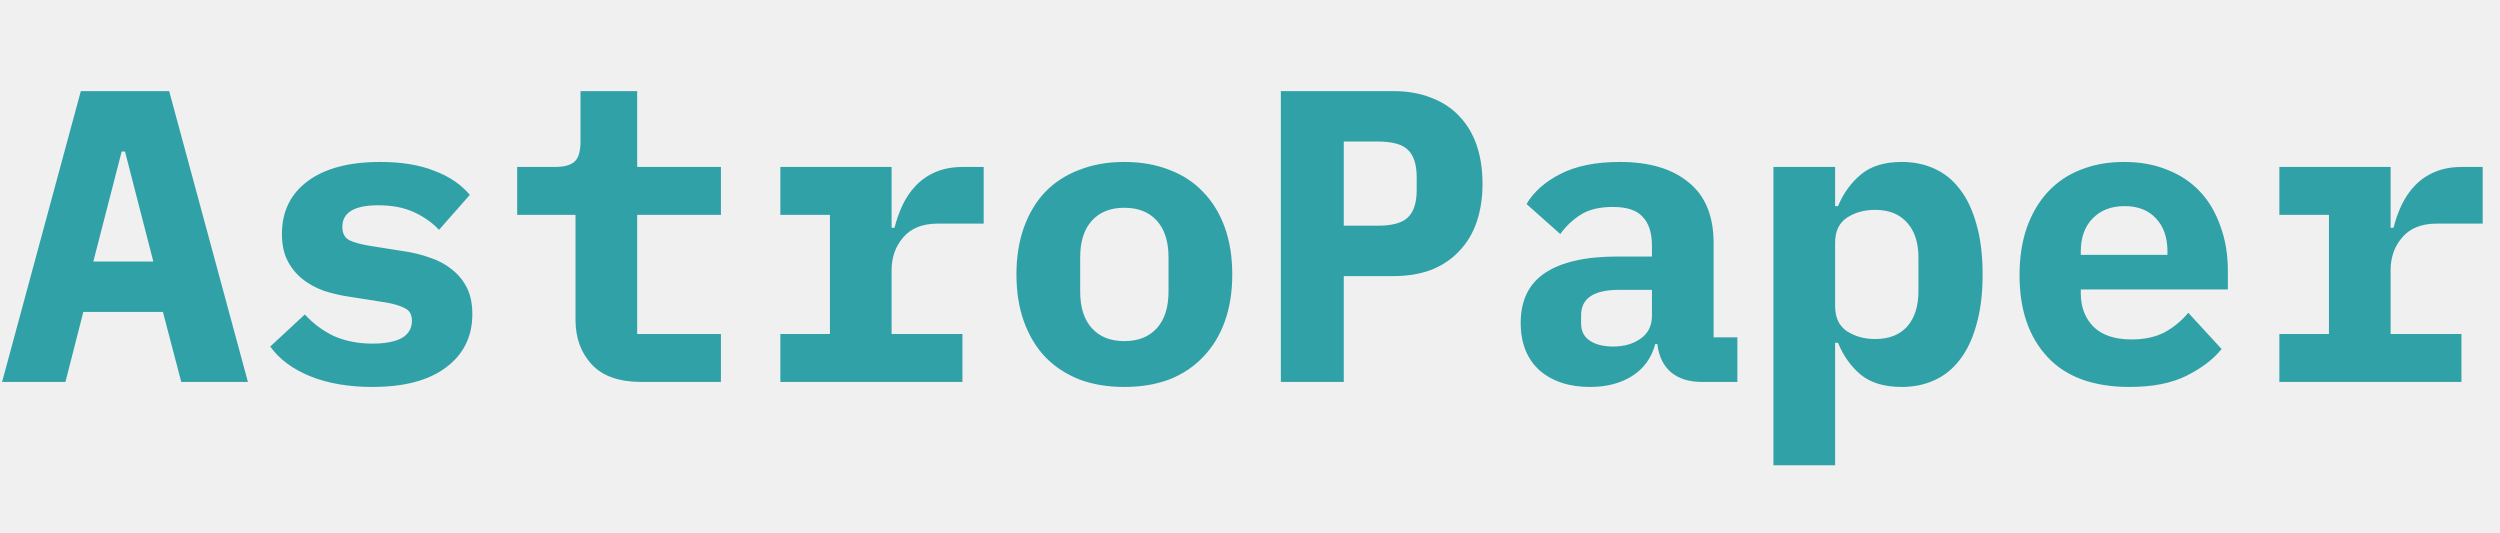
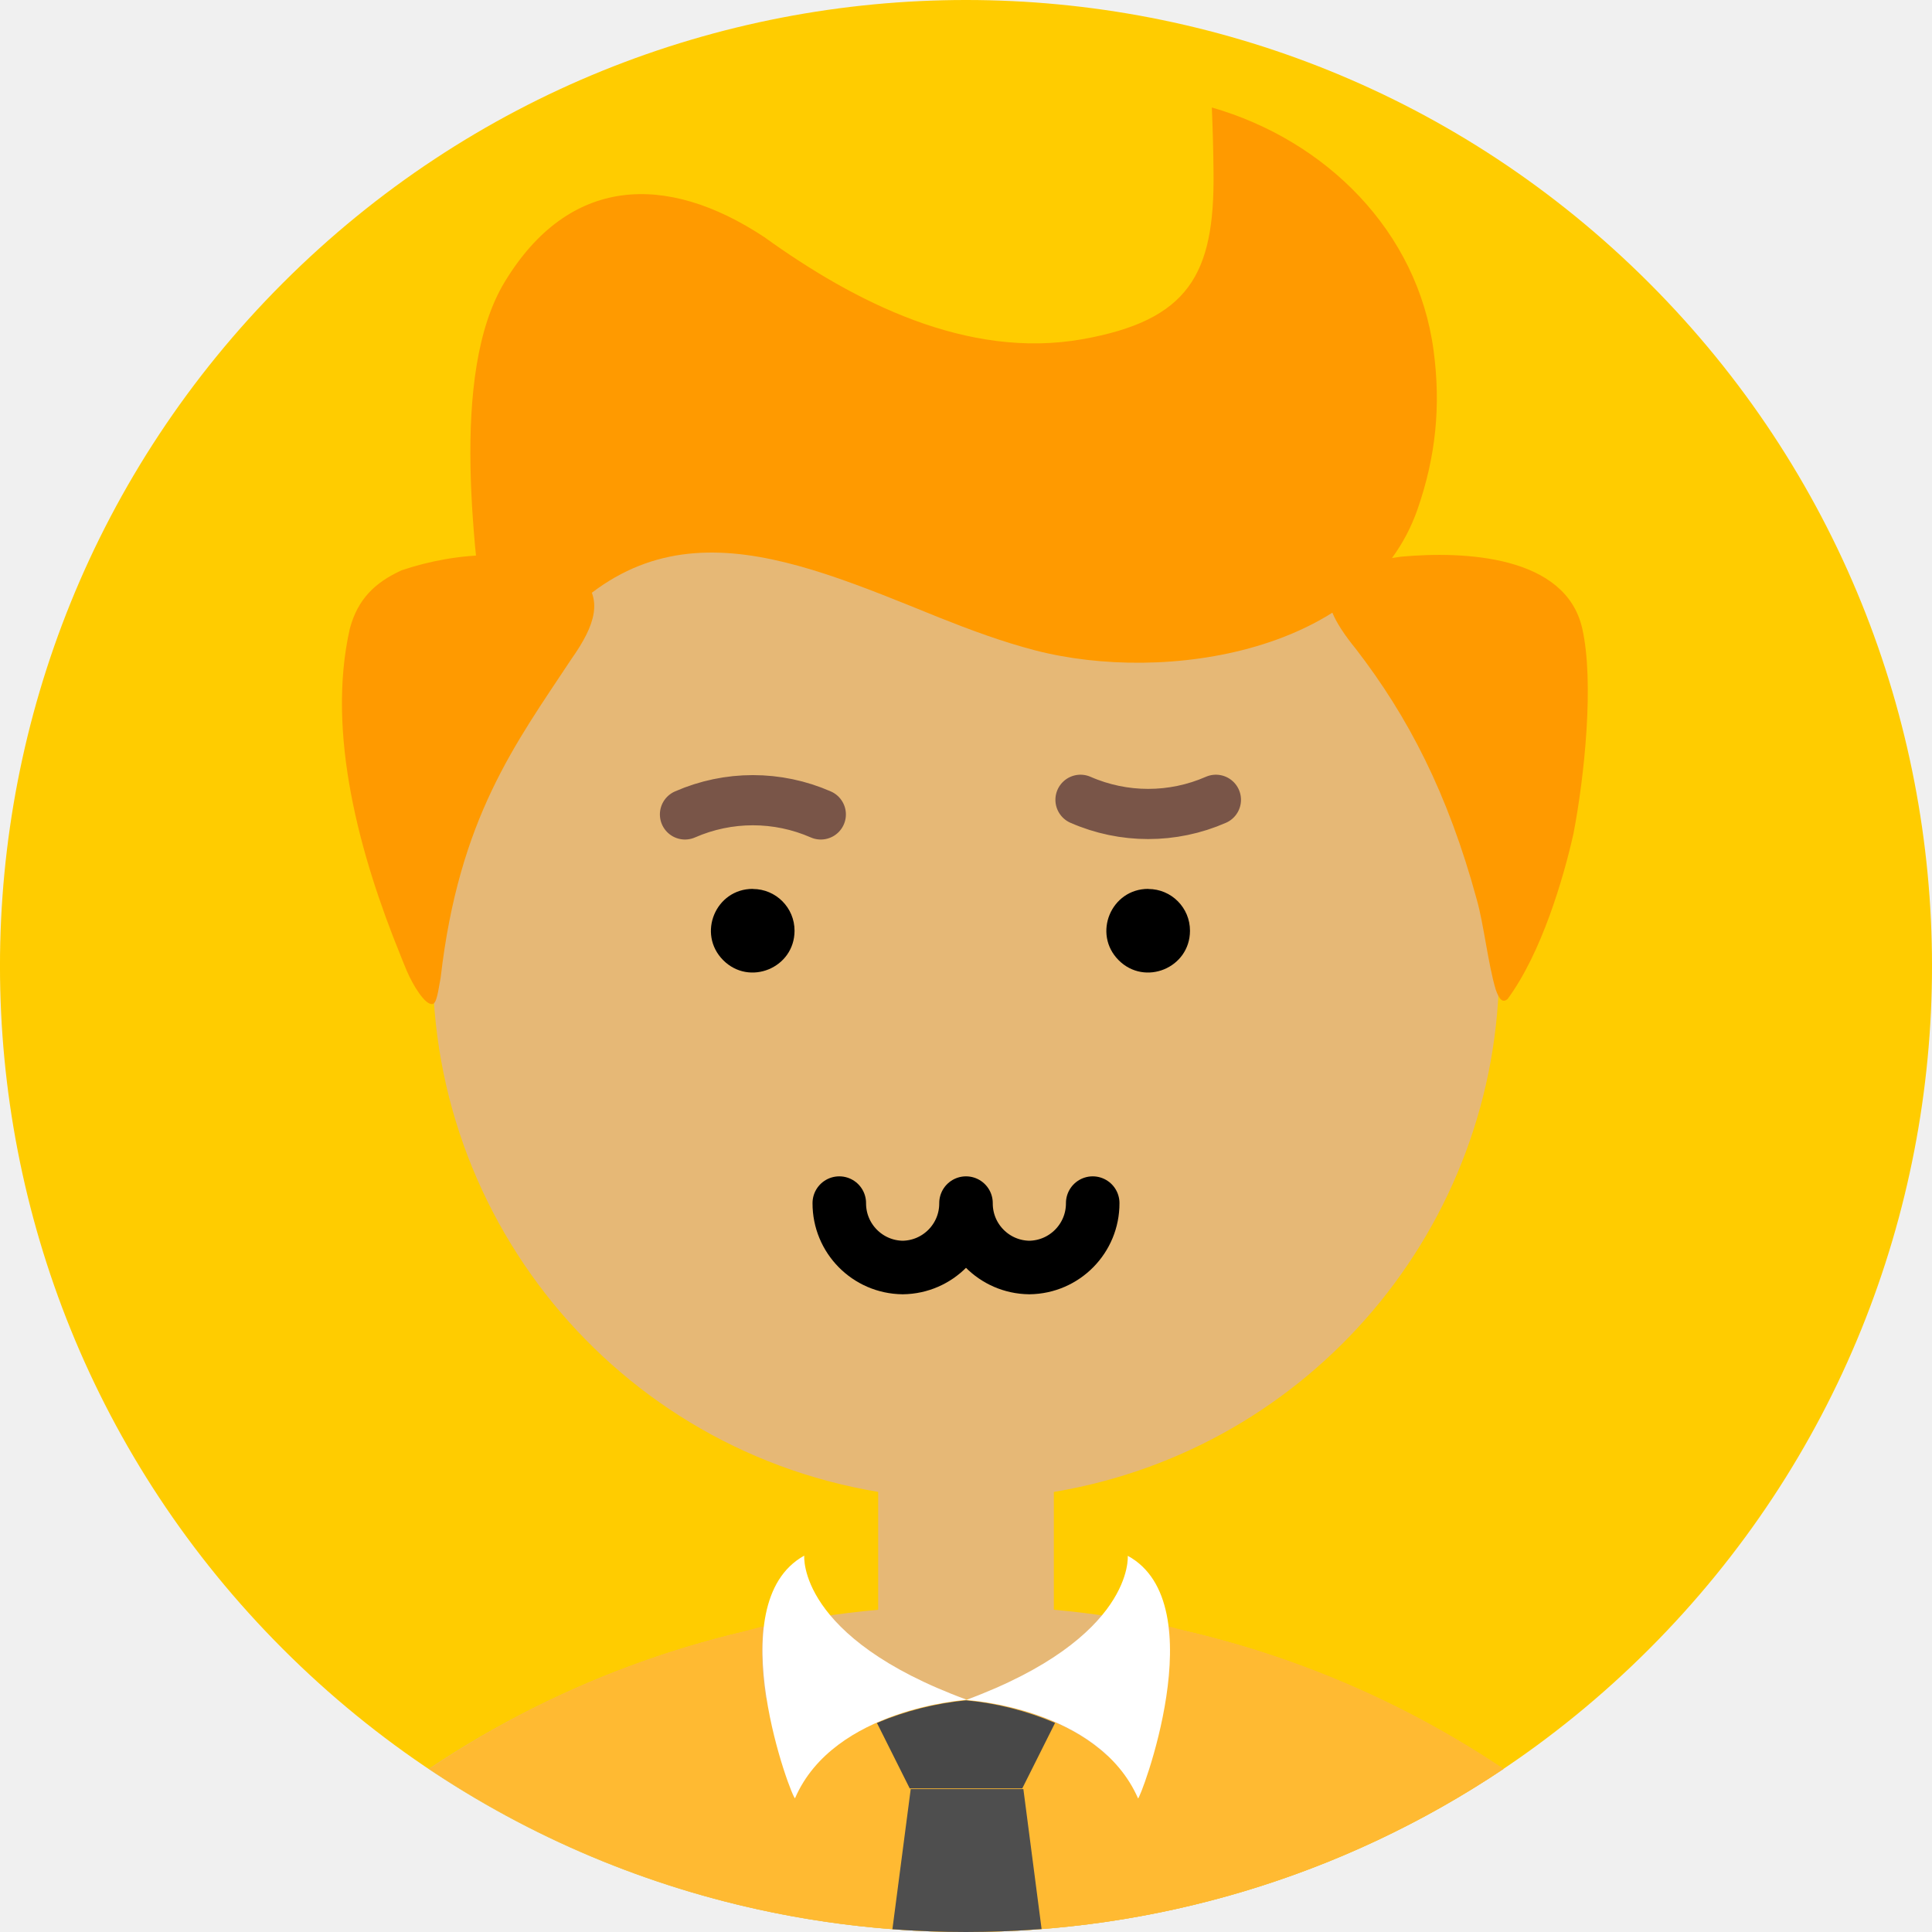
- <svg xmlns="http://www.w3.org/2000/svg" width="216" height="46" viewBox="0 0 216 46" fill="none">
-   <g clip-path="url(#clip0_1954_681)">
-     <path d="M15.66 33L14.076 26.952H7.2L5.652 33H0.18L6.984 7.872H14.616L21.42 33H15.66ZM10.8 13.092H10.512L8.064 22.596H13.248L10.8 13.092ZM32.17 33.432C30.106 33.432 28.306 33.12 26.77 32.496C25.258 31.872 24.118 31.02 23.35 29.94L26.338 27.168C27.058 27.96 27.898 28.584 28.858 29.04C29.842 29.472 30.958 29.688 32.206 29.688C33.262 29.688 34.09 29.532 34.69 29.22C35.29 28.884 35.59 28.38 35.59 27.708C35.59 27.18 35.386 26.82 34.978 26.628C34.57 26.412 34.006 26.244 33.286 26.124L30.298 25.656C29.458 25.536 28.678 25.356 27.958 25.116C27.238 24.852 26.614 24.504 26.086 24.072C25.558 23.64 25.138 23.112 24.826 22.488C24.514 21.864 24.358 21.108 24.358 20.22C24.358 18.276 25.102 16.752 26.59 15.648C28.078 14.544 30.166 13.992 32.854 13.992C34.678 13.992 36.226 14.244 37.498 14.748C38.794 15.228 39.826 15.924 40.594 16.836L37.93 19.86C37.378 19.26 36.67 18.756 35.806 18.348C34.942 17.94 33.898 17.736 32.674 17.736C30.61 17.736 29.578 18.36 29.578 19.608C29.578 20.16 29.782 20.544 30.19 20.76C30.598 20.952 31.162 21.108 31.882 21.228L34.834 21.696C35.674 21.816 36.454 22.008 37.174 22.272C37.894 22.512 38.518 22.848 39.046 23.28C39.598 23.712 40.03 24.24 40.342 24.864C40.654 25.488 40.81 26.244 40.81 27.132C40.81 29.076 40.054 30.612 38.542 31.74C37.054 32.868 34.93 33.432 32.17 33.432ZM55.412 33C53.492 33 52.064 32.496 51.128 31.488C50.192 30.48 49.724 29.196 49.724 27.636V18.564H44.684V14.424H47.96C48.752 14.424 49.316 14.268 49.652 13.956C49.988 13.644 50.156 13.068 50.156 12.228V7.872H55.052V14.424H62.288V18.564H55.052V28.86H62.288V33H55.412ZM67.422 28.86H71.706V18.564H67.422V14.424H77.034V19.68H77.286C77.454 19.008 77.682 18.36 77.97 17.736C78.282 17.088 78.666 16.524 79.122 16.044C79.602 15.54 80.178 15.144 80.85 14.856C81.522 14.568 82.314 14.424 83.226 14.424H84.99V19.32H81.03C79.71 19.32 78.714 19.716 78.042 20.508C77.37 21.276 77.034 22.224 77.034 23.352V28.86H83.154V33H67.422V28.86ZM97.144 33.432C95.704 33.432 94.408 33.216 93.256 32.784C92.104 32.328 91.12 31.68 90.304 30.84C89.512 30 88.9 28.98 88.468 27.78C88.036 26.58 87.82 25.224 87.82 23.712C87.82 22.2 88.036 20.844 88.468 19.644C88.9 18.444 89.512 17.424 90.304 16.584C91.12 15.744 92.104 15.108 93.256 14.676C94.408 14.22 95.704 13.992 97.144 13.992C98.584 13.992 99.88 14.22 101.032 14.676C102.184 15.108 103.156 15.744 103.948 16.584C104.764 17.424 105.388 18.444 105.82 19.644C106.252 20.844 106.468 22.2 106.468 23.712C106.468 25.224 106.252 26.58 105.82 27.78C105.388 28.98 104.764 30 103.948 30.84C103.156 31.68 102.184 32.328 101.032 32.784C99.88 33.216 98.584 33.432 97.144 33.432ZM97.144 29.472C98.344 29.472 99.28 29.1 99.952 28.356C100.624 27.612 100.96 26.556 100.96 25.188V22.236C100.96 20.868 100.624 19.812 99.952 19.068C99.28 18.324 98.344 17.952 97.144 17.952C95.944 17.952 95.008 18.324 94.336 19.068C93.664 19.812 93.328 20.868 93.328 22.236V25.188C93.328 26.556 93.664 27.612 94.336 28.356C95.008 29.1 95.944 29.472 97.144 29.472ZM110.666 33V7.872H120.386C121.61 7.872 122.702 8.064 123.662 8.448C124.622 8.808 125.426 9.336 126.074 10.032C126.746 10.728 127.25 11.568 127.586 12.552C127.922 13.536 128.09 14.64 128.09 15.864C128.09 17.088 127.922 18.192 127.586 19.176C127.25 20.16 126.746 21 126.074 21.696C125.426 22.392 124.622 22.932 123.662 23.316C122.702 23.676 121.61 23.856 120.386 23.856H116.102V33H110.666ZM116.102 19.5H119.018C120.29 19.5 121.166 19.26 121.646 18.78C122.15 18.3 122.402 17.508 122.402 16.404V15.324C122.402 14.22 122.15 13.428 121.646 12.948C121.166 12.468 120.29 12.228 119.018 12.228H116.102V19.5ZM147.048 33C145.944 33 145.056 32.724 144.384 32.172C143.712 31.596 143.316 30.78 143.196 29.724H143.016C142.68 30.948 142.008 31.872 141 32.496C140.016 33.12 138.804 33.432 137.364 33.432C135.564 33.432 134.112 32.952 133.008 31.992C131.928 31.008 131.388 29.64 131.388 27.888C131.388 25.944 132.096 24.504 133.512 23.568C134.928 22.632 137.004 22.164 139.74 22.164H142.728V21.228C142.728 20.124 142.464 19.296 141.936 18.744C141.432 18.168 140.568 17.88 139.344 17.88C138.216 17.88 137.304 18.096 136.608 18.528C135.912 18.96 135.312 19.524 134.808 20.22L131.892 17.628C132.516 16.572 133.488 15.708 134.808 15.036C136.152 14.34 137.868 13.992 139.956 13.992C142.5 13.992 144.48 14.58 145.896 15.756C147.336 16.908 148.056 18.66 148.056 21.012V29.148H150.108V33H147.048ZM139.38 29.94C140.316 29.94 141.108 29.712 141.756 29.256C142.404 28.8 142.728 28.14 142.728 27.276V25.044H139.884C137.7 25.044 136.608 25.776 136.608 27.24V27.96C136.608 28.608 136.86 29.1 137.364 29.436C137.868 29.772 138.54 29.94 139.38 29.94ZM153.226 14.424H158.554V17.808H158.806C159.262 16.704 159.922 15.792 160.786 15.072C161.65 14.352 162.826 13.992 164.314 13.992C165.346 13.992 166.282 14.184 167.122 14.568C167.986 14.952 168.718 15.54 169.318 16.332C169.942 17.124 170.422 18.132 170.758 19.356C171.118 20.58 171.298 22.032 171.298 23.712C171.298 25.392 171.118 26.844 170.758 28.068C170.422 29.292 169.942 30.3 169.318 31.092C168.718 31.884 167.986 32.472 167.122 32.856C166.282 33.24 165.346 33.432 164.314 33.432C162.826 33.432 161.65 33.084 160.786 32.388C159.922 31.668 159.262 30.744 158.806 29.616H158.554V40.2H153.226V14.424ZM162.01 29.292C163.21 29.292 164.134 28.932 164.782 28.212C165.43 27.468 165.754 26.448 165.754 25.152V22.272C165.754 20.976 165.43 19.968 164.782 19.248C164.134 18.504 163.21 18.132 162.01 18.132C161.074 18.132 160.258 18.36 159.562 18.816C158.89 19.272 158.554 19.992 158.554 20.976V26.448C158.554 27.432 158.89 28.152 159.562 28.608C160.258 29.064 161.074 29.292 162.01 29.292ZM183.992 33.432C180.872 33.432 178.508 32.568 176.9 30.84C175.292 29.112 174.488 26.76 174.488 23.784C174.488 22.272 174.692 20.916 175.1 19.716C175.532 18.492 176.132 17.46 176.9 16.62C177.692 15.756 178.64 15.108 179.744 14.676C180.872 14.22 182.132 13.992 183.524 13.992C184.916 13.992 186.164 14.22 187.268 14.676C188.372 15.108 189.308 15.732 190.076 16.548C190.844 17.364 191.432 18.36 191.84 19.536C192.272 20.688 192.488 21.984 192.488 23.424V25.008H179.78V25.332C179.78 26.532 180.152 27.504 180.896 28.248C181.64 28.968 182.732 29.328 184.172 29.328C185.276 29.328 186.224 29.124 187.016 28.716C187.808 28.284 188.492 27.72 189.068 27.024L191.948 30.156C191.228 31.044 190.22 31.812 188.924 32.46C187.628 33.108 185.984 33.432 183.992 33.432ZM183.56 17.808C182.408 17.808 181.484 18.168 180.788 18.888C180.116 19.584 179.78 20.532 179.78 21.732V22.02H187.268V21.732C187.268 20.508 186.932 19.548 186.26 18.852C185.612 18.156 184.712 17.808 183.56 17.808ZM196.937 28.86H201.221V18.564H196.937V14.424H206.549V19.68H206.801C206.969 19.008 207.197 18.36 207.485 17.736C207.797 17.088 208.181 16.524 208.637 16.044C209.117 15.54 209.693 15.144 210.365 14.856C211.037 14.568 211.829 14.424 212.741 14.424H214.505V19.32H210.545C209.225 19.32 208.229 19.716 207.557 20.508C206.885 21.276 206.549 22.224 206.549 23.352V28.86H212.669V33H196.937V28.86Z" fill="#31A1A8" />
-   </g>
-   <defs>
-     <clipPath id="clip0_1954_681">
-       <rect width="216" height="46" fill="white" />
-     </clipPath>
-   </defs>
+ <svg xmlns="http://www.w3.org/2000/svg" viewBox="0 0 231 231">
+   <path d="M33.83,33.83a115.5,115.5,0,1,1,0,163.34,115.49,115.49,0,0,1,0-163.34Z" style="fill:#fc0;" />
+   <path d="m115.5 51.75a63.75 63.75 0 0 0-10.5 126.63v14.09a115.5 115.5 0 0 0-53.729 19.027 115.5 115.5 0 0 0 128.46 0 115.5 115.5 0 0 0-53.729-19.029v-14.084a63.75 63.75 0 0 0 53.25-62.881 63.75 63.75 0 0 0-63.65-63.75 63.75 63.75 0 0 0-0.1 0z" style="fill:#e6b876;" />
+   <path d="m116 203.13c-0.12 0-0.25 0.12-0.49 0.12s-0.25-0.12-0.49-0.12zm-27.29-8c0.87-0.25 1.72-0.47 2.56-0.69a32.37 32.37 0 0 0 0.3 8.57 21.5 21.5 0 0 0 7 6.88c6.41-6 16.8-6.64 16.8-6.64s10.5 0.58 17 6.69a21.61 21.61 0 0 0 6.93-6.66 32.34 32.34 0 0 0 0.35-8.84l2.13 0.56a114.79 114.79 0 0 1 38 16.5 115.53 115.53 0 0 1-128.46 0 114.64 114.64 0 0 1 37.38-16.37z" style="fill:#FFBA32;" />
+   <path d="m126.15 206-3.92 7.83h-13.46l-3.92-7.83a36.59 36.59 0 0 1 10.65-2.7 35.66 35.66 0 0 1 10.65 2.7z" style="fill:#484848;" />
+   <path d="m124.54 230.65-2.18-16.74h-13.47l-2.19 16.76c2.9 0.22 5.84 0.33 8.8 0.33s6.06-0.12 9-0.35z" style="fill:#4e4e4e;" />
+   <path d="m134.84 186s0.86 9.8-19.34 17.26c0 0 15.79 0.86 20.57 11.76 0.12 0.49 9.3-23.26-1.23-29z" style="fill:#fff;" />
+   <path d="m96.16 186c-10.41 5.76-1.35 29.39-1.1 29 4.65-10.78 20.56-11.76 20.56-11.76-20.32-7.45-19.46-17.24-19.46-17.24z" style="fill:#fff;" />
+   <path d="m41.835 75.131c-2.867 12.582 1.23 27.241 6.024 39.031 0.259 0.637 0.512 1.308 0.8 1.968 0.717 1.658 2.118 3.975 3.004 3.927 0.569-0.031 0.716-1.551 1.023-3.156 2.199-19.097 8.898-27.915 15.636-38.107 2.878-4.064 3.862-7.229 1.064-9.932-6.324-3.56-14.924-2.857-21.367-0.674-3.231 1.476-5.243 3.477-6.184 6.944zm125.65-8.568c7.65-0.706 19.714-0.131 21.694 8.568 1.455 6.408 0.269 17.747-1.054 24.579-1.196 5.32-3.807 14.231-7.878 19.75-0.556 0.445-0.969 0.137-1.416-1.161-0.907-3.035-1.43-7.837-2.256-10.727-3.482-12.79-8.22-21.875-14.429-29.94-5.578-6.841-4.215-9.721 5.339-11.069z" style="fill:#ff9a00;" />
+   <path d="m112.27 73.826c-18.585-7.522-34.987-14.797-48.939 5.018-4.975 7.083-3.788 8.806-4.922 0.075-1.637-12.476-4.75-34.174 1.926-45.194 7.682-12.7 19.323-13.128 31.039-5.382 10.796 7.778 24.277 14.647 38.015 12.219 12.732-2.258 15.835-7.746 15.707-19.912-0.021-2.6-0.096-5.211-0.203-7.8 13.631 3.927 24.609 14.776 26.513 29.049 0.888 6.634 0.267 12.722-1.926 19.013-5.97 17.108-30.119 20.896-45.74 16.841-3.959-1.038-7.682-2.418-11.47-3.927z" style="fill:#ff9a00;" />
+   <path d="m145.38 95.628c-5.16 2.26-11.03 2.26-16.19 0m-47.29 1.75c5.176-2.269 11.065-2.269 16.24 0" style="fill:none;stroke-linecap:round;stroke-linejoin:round;stroke-width:6px;stroke:#795548;" />
+   <path d="m90.016 106.28c-4.451-0.011-6.69 5.366-3.551 8.52 3.139 3.154 8.525 0.939 8.535-3.512 0.006-2.752-2.22-4.99-4.973-4.996l-0.012-0.012zm47.281 0c-4.451-0.011-6.69 5.366-3.551 8.52 3.139 3.154 8.525 0.939 8.535-3.512 6e-3 -2.752-2.22-4.99-4.973-4.996l-0.012-0.012z" style="fill:#000;" />
+   <path d="m100.35 143.85a7.67 7.67 0 0 0 7.58 7.7v0a7.66 7.66 0 0 0 7.57-7.7 7.66 7.66 0 0 0 7.57 7.7v0a7.67 7.67 0 0 0 7.58-7.7" style="fill:none;stroke-linecap:round;stroke-linejoin:round;stroke-width:6.4px;stroke:#000;" />
+   <style>@media (prefers-color-scheme:dark){:root{filter:invert(100%)}}</style>
</svg>
